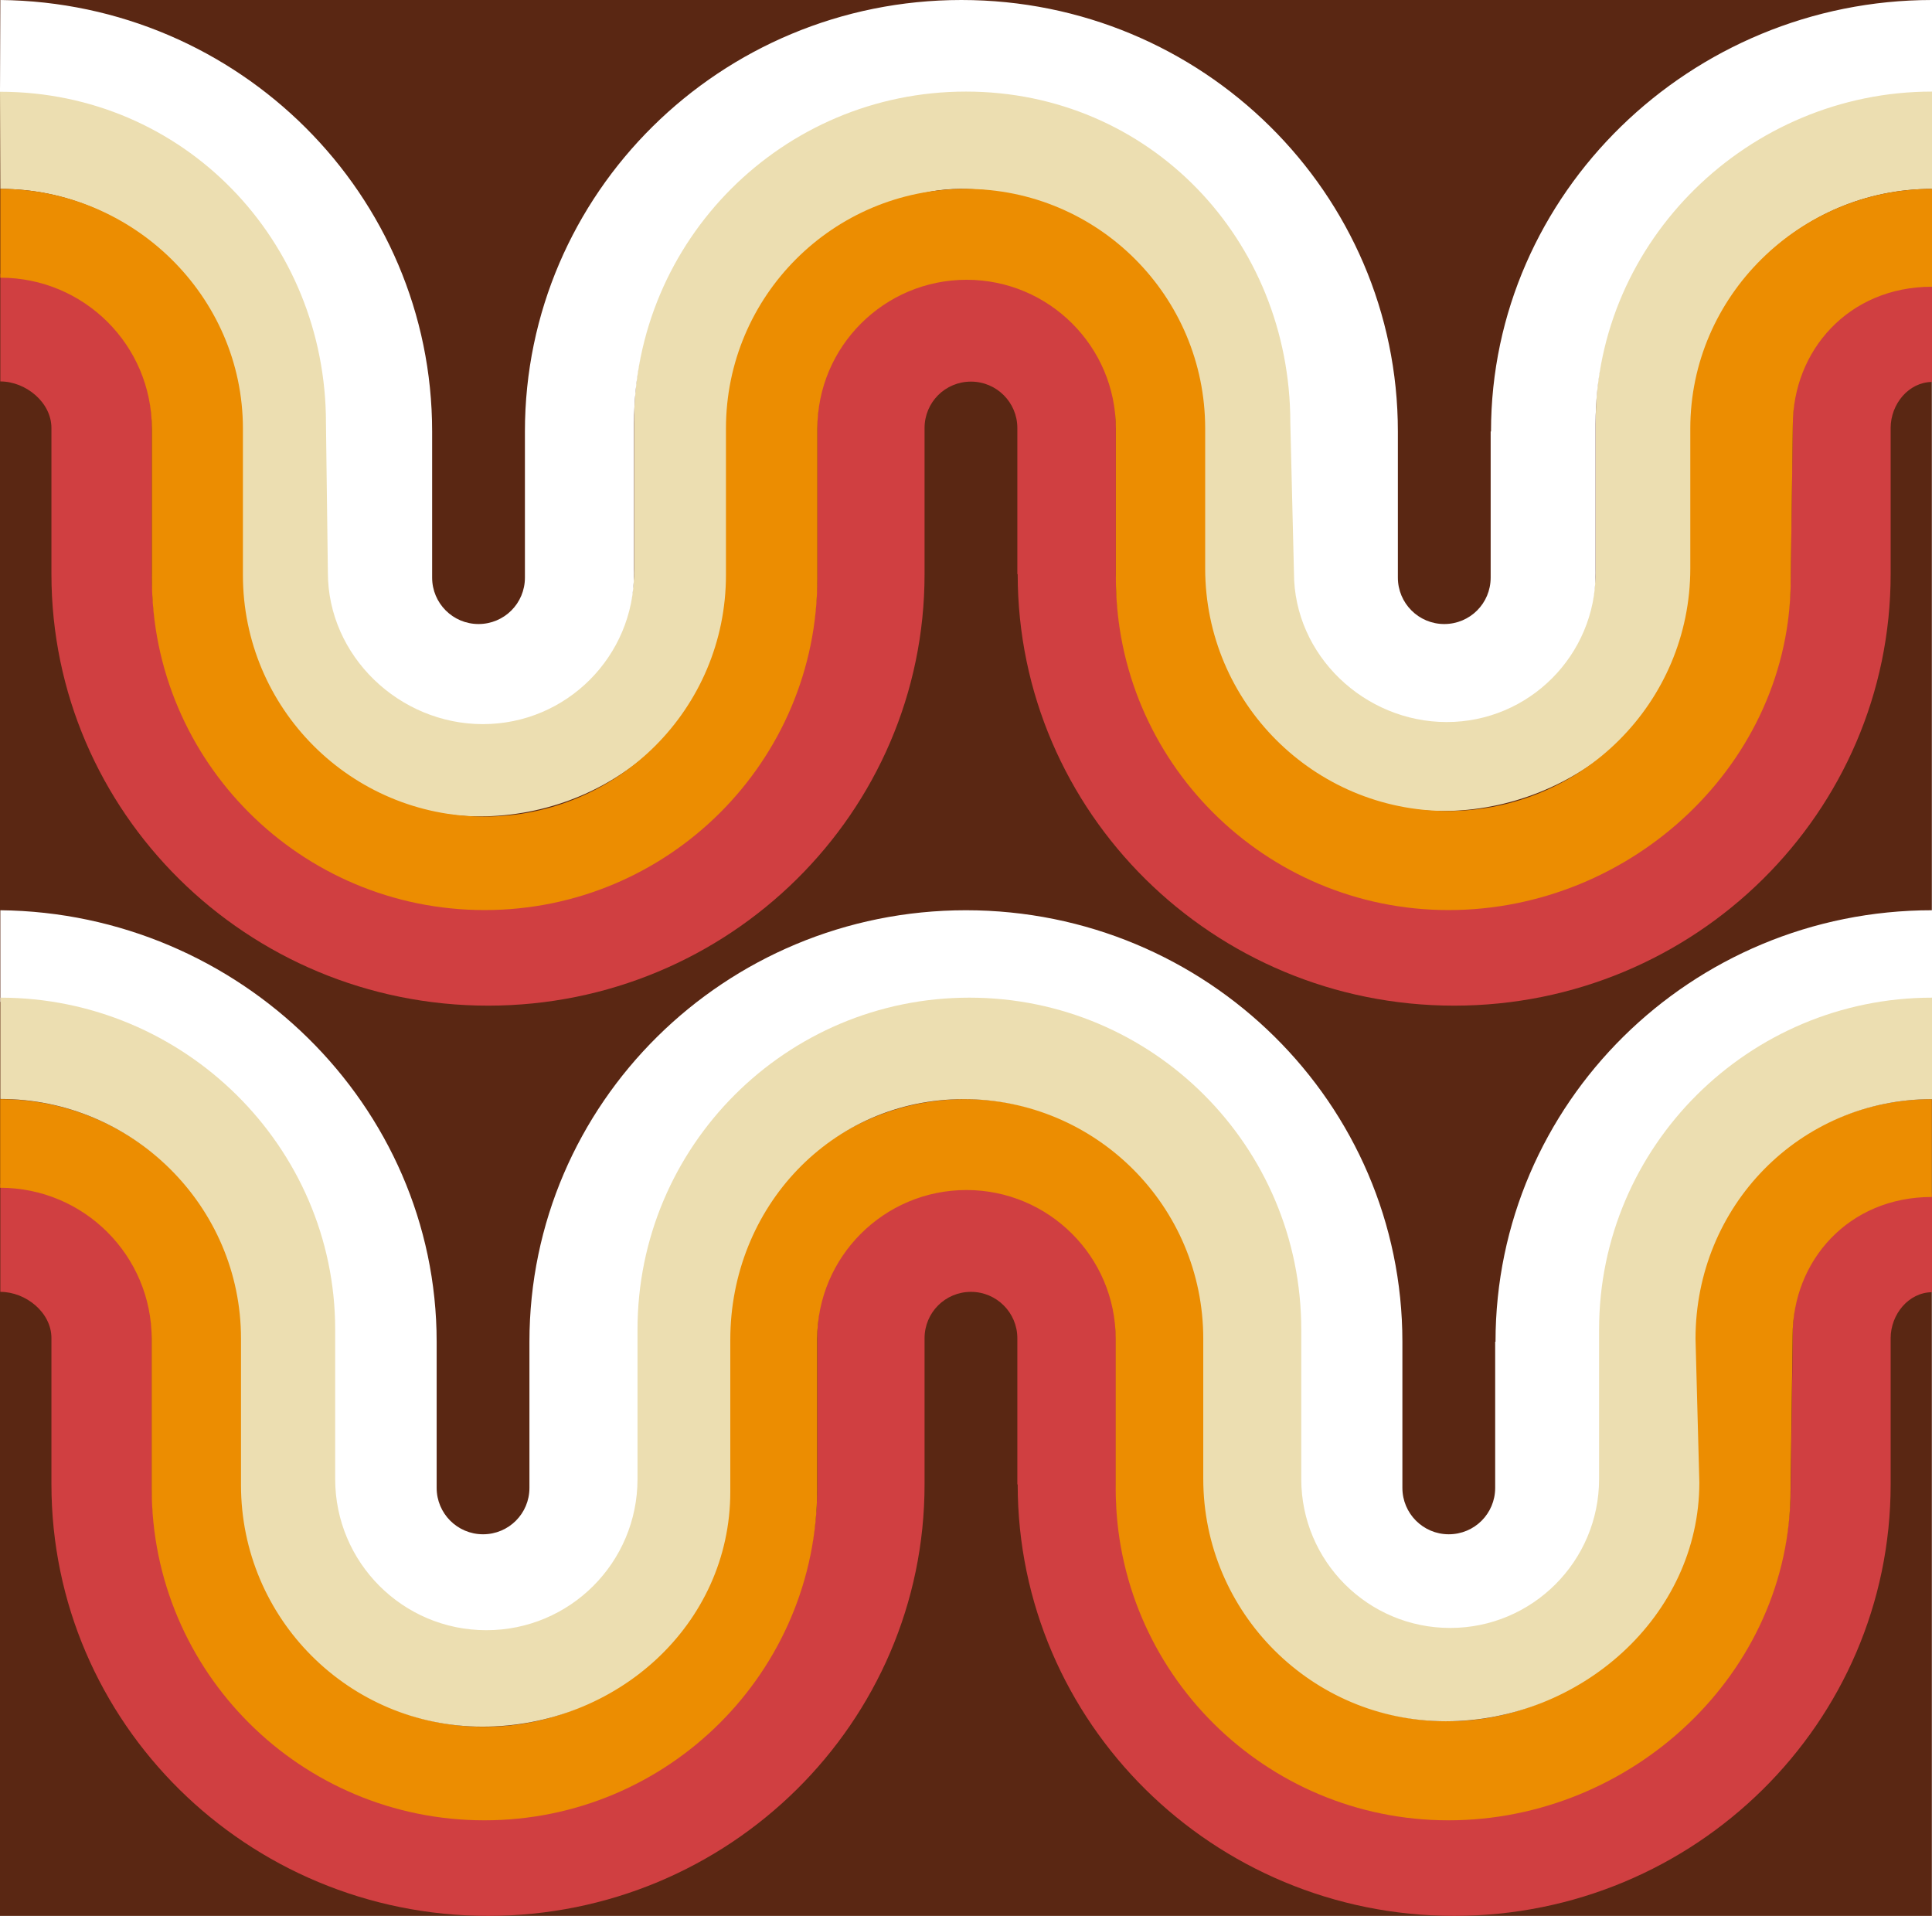
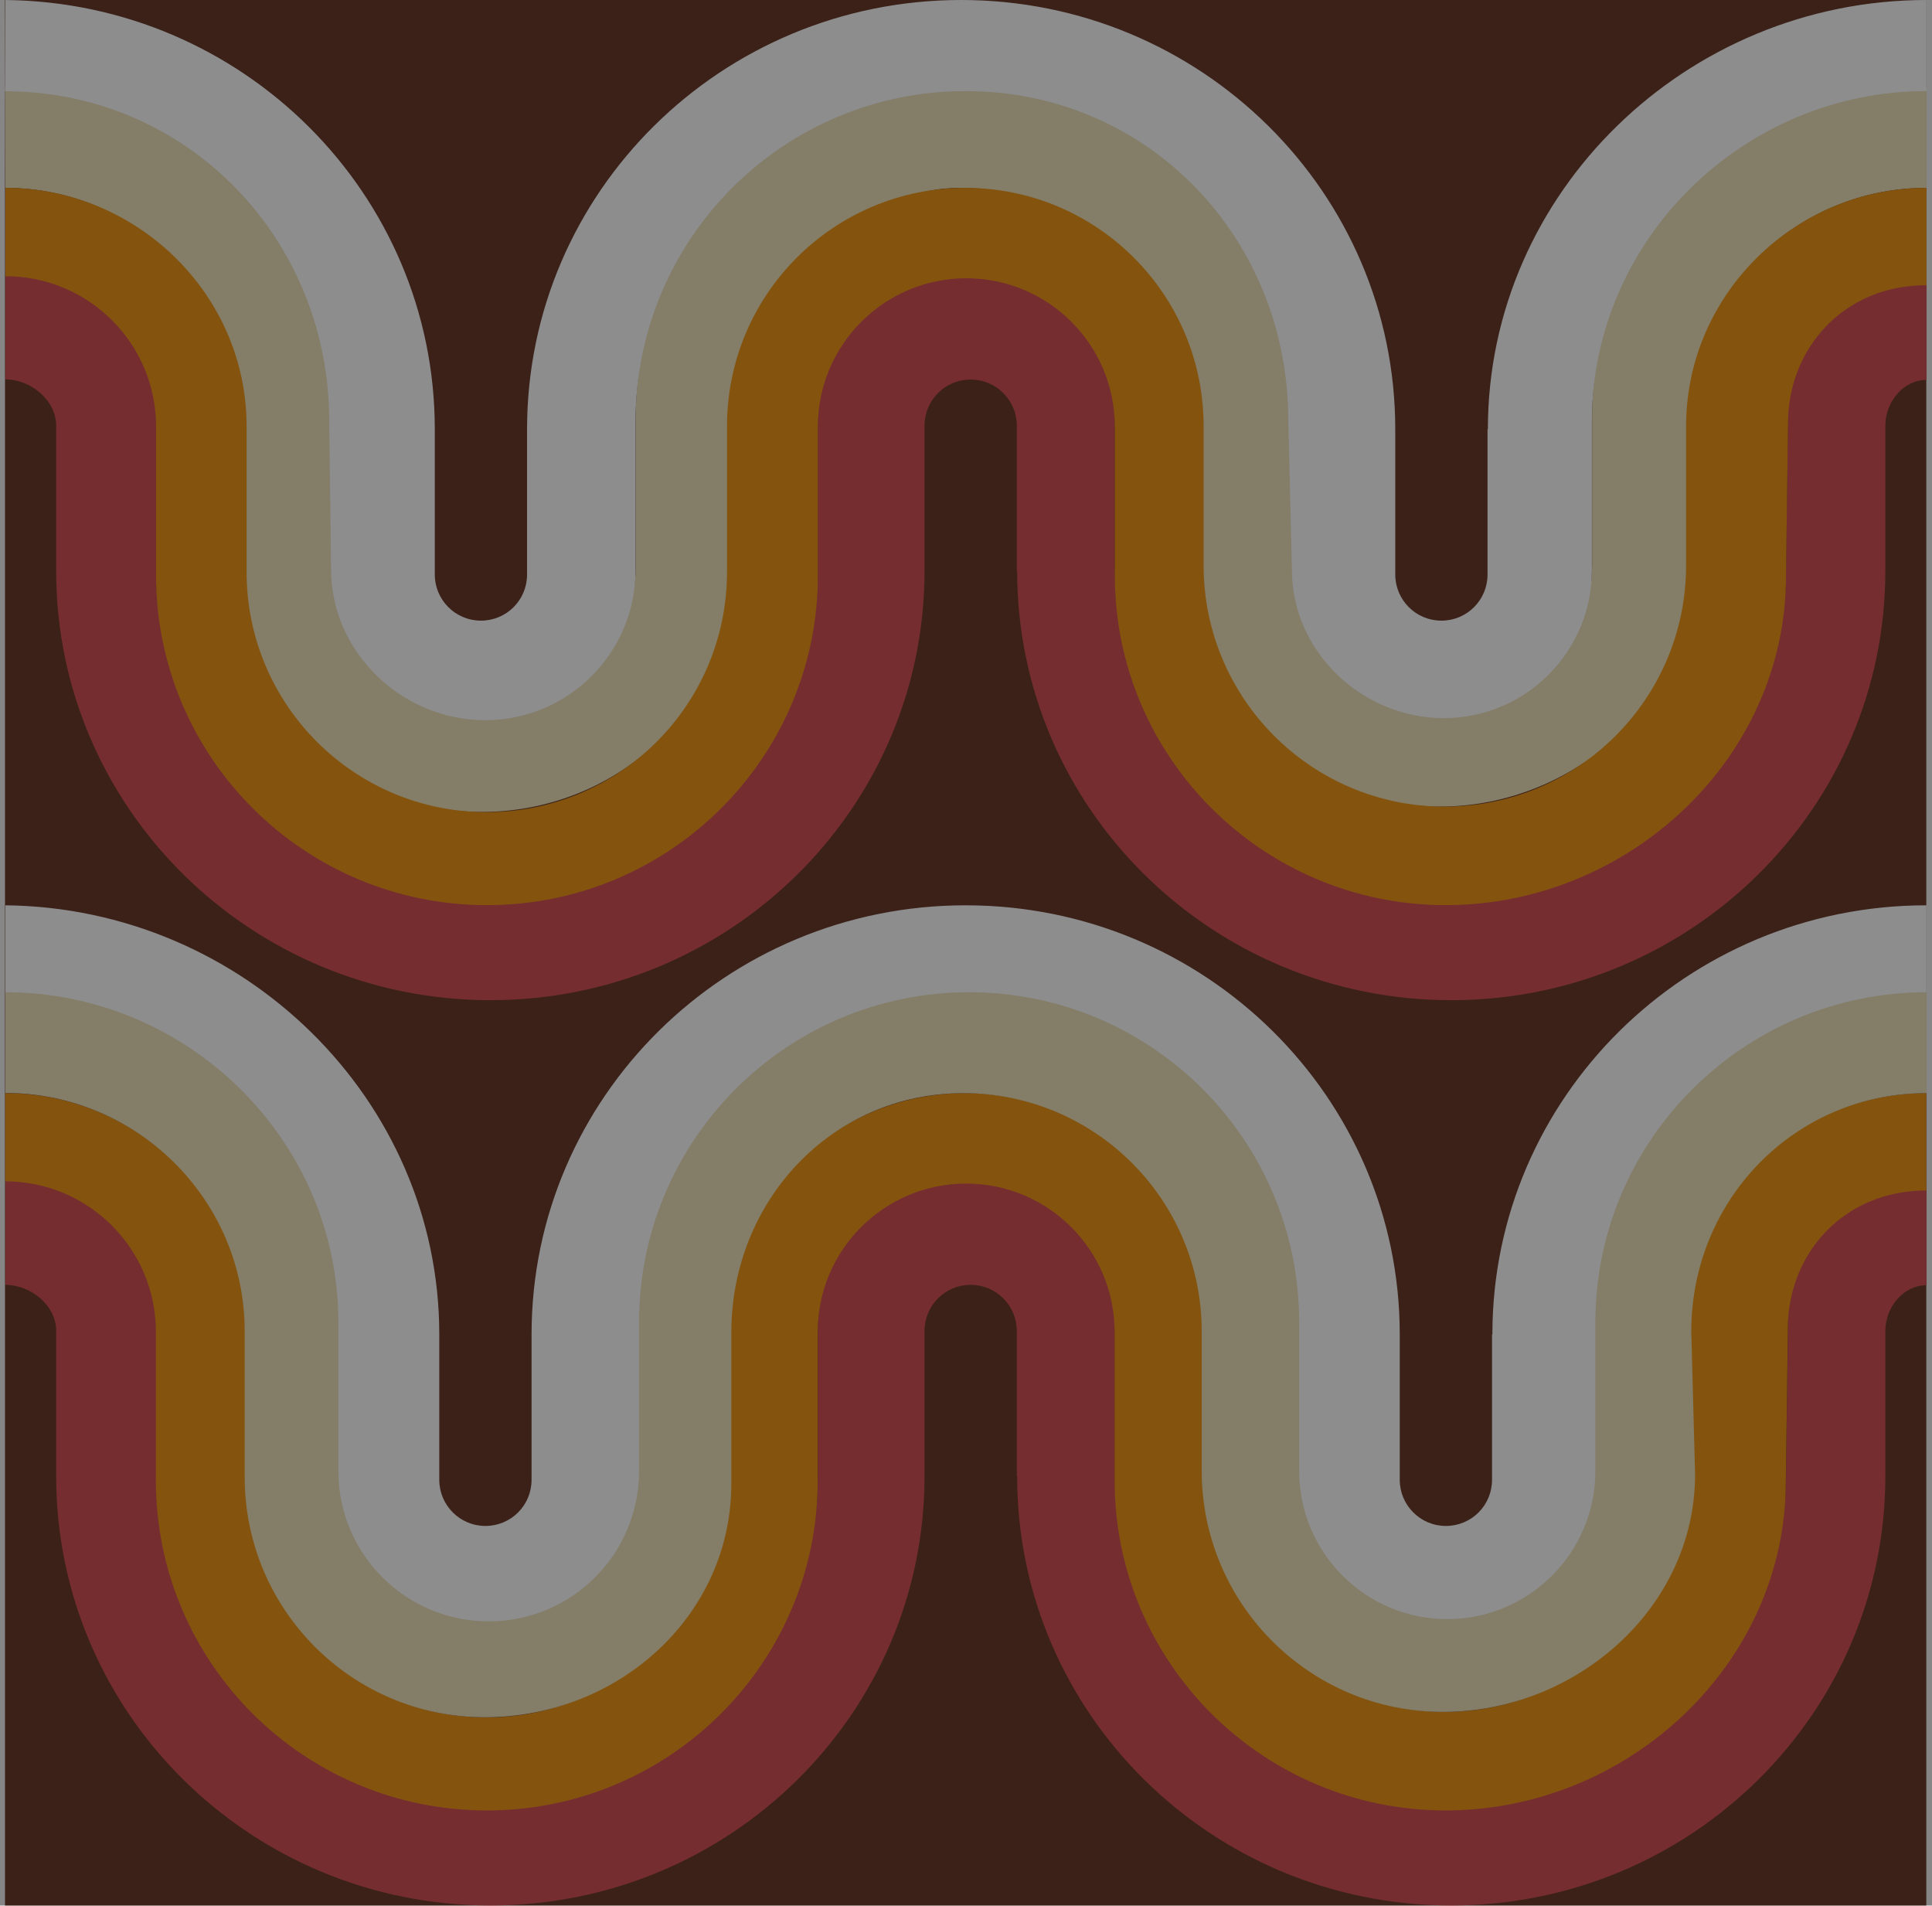
- <svg xmlns="http://www.w3.org/2000/svg" viewBox="0 0 111.19 110.25">
+ <svg xmlns="http://www.w3.org/2000/svg" id="Calque_2" viewBox="0 0 111.8 110.25">
  <defs>
-     <style>.d{fill:none;}.e{fill:#ec8d01;}.f{fill:#fff;}.g{fill:#ecdeb1;}.h{fill:#d03f41;}.i{fill:#5a2713;}</style>
+     <style>.cls-1{fill:none;}.cls-2{fill:#ec8d01;}.cls-3{fill:#fff;}.cls-4{fill:#ecdeb1;}.cls-5{fill:#d03f41;}.cls-6{fill:#5a2713;}.cls-7{fill:#1b1c1e;opacity:.5;}</style>
  </defs>
-   <g id="a" />
-   <g id="b">
-     <g id="c">
-       <g>
-         <rect class="d" width="111.19" height="110.25" />
-         <rect class="i" x="0" width="111.18" height="110.25" />
-         <g>
-           <path class="h" d="M.02,68.13c4.82,0,8.72,3.89,8.72,8.7v8.6c0,10.55,8.57,19.1,19.15,19.1s19.15-8.55,19.15-19.1v-8.6c0-4.73,3.85-8.57,8.59-8.57s8.59,3.84,8.59,8.57v8.6c0,10.55,8.57,19.1,19.15,19.1s19.69-8.48,19.69-19.03l.12-8.88c0-4.26,3.2-7.96,8.01-7.96v5.7c-1.34,.01-2.38,1.27-2.38,2.65v8.41c0,13.71-11.25,24.83-25.12,24.83s-25.12-11.12-25.12-24.83h-.02v-8.41c0-1.47-1.19-2.67-2.67-2.67s-2.67,1.19-2.67,2.67v8.41c0,13.71-11.25,24.83-25.12,24.83S2.96,99.13,2.96,85.41v-8.41c0-1.47-1.47-2.66-2.94-2.66v-6.22Z" />
-           <path class="e" d="M.02,63.25c7.62,0,13.95,6.17,13.95,13.79v8.43c0,7.68,6.22,13.9,13.9,13.9s13.9-6.22,13.9-13.9v-8.43c0-7.62,6.17-13.79,13.79-13.79s13.79,6.17,13.79,13.79v8.05c0,7.71,6.25,13.96,13.96,13.96s13.96-6.25,13.96-13.96v-8.05c0-7.62,6.3-13.79,13.91-13.79v5.63c-4.82,0-8.01,3.7-8.01,7.96l-.12,8.88c0,10.55-9.12,19.03-19.69,19.03s-19.15-8.55-19.15-19.1v-8.6c0-4.73-3.85-8.57-8.59-8.57s-8.59,3.84-8.59,8.57v8.6c0,10.55-8.57,19.1-19.15,19.1s-19.15-8.55-19.15-19.1v-8.6c0-4.8-3.9-8.7-8.72-8.7v-5.11Z" />
-           <path class="f" d="M111.19,57.66c-10.55,0-19.1,8.55-19.1,19.1v8.6c0,4.73-3.84,8.57-8.57,8.57s-8.79-3.84-8.79-8.58l-.21-8.65c0-10.55-8.12-19.05-18.67-19.05s-19.1,8.55-19.1,19.1v8.6c0,4.8-3.89,8.7-8.7,8.7s-8.92-3.92-8.92-8.72l-.11-8.59C19.03,66.2,10.57,57.65,.02,57.65v-5.27c13.75,.14,25.11,11.21,25.11,24.83v8.41c0,1.47,1.19,2.67,2.67,2.67s2.67-1.19,2.67-2.67v-8.41c0-13.71,11.25-24.83,25.12-24.83s25.12,11.12,25.12,24.83v8.41c0,1.47,1.19,2.67,2.67,2.67s2.67-1.19,2.67-2.67v-8.41h.02c0-13.71,11.25-24.83,25.12-24.83v5.28Z" />
-           <path class="g" d="M111.19,63.25c-7.62,0-13.61,6.17-13.61,13.79l.22,8.27c0,7.71-6.88,13.74-14.59,13.74s-13.96-6.25-13.96-13.96v-8.05c0-7.62-6.17-13.79-13.79-13.79s-13.43,6.24-13.43,13.85v8.74c0,7.68-6.58,13.52-14.26,13.52s-13.9-6.22-13.9-13.9v-8.43c0-7.62-6.24-13.79-13.85-13.79v-5.83c10.55,0,19.27,8.55,19.27,19.1v8.6c0,4.8,3.89,8.7,8.7,8.7s8.7-3.89,8.7-8.7v-8.6c0-10.55,8.55-19.1,19.1-19.1s19.1,8.55,19.1,19.1v8.6c0,4.73,3.84,8.57,8.57,8.57s8.57-3.84,8.57-8.57v-8.6c0-10.55,8.62-19.1,19.17-19.1v5.83Z" />
-         </g>
-         <g>
-           <path class="g" d="M111.19,10.87c-7.62,0-13.8,6.17-13.8,13.79l.22,8.27c0,7.71-6.88,13.74-14.59,13.74s-13.96-6.25-13.96-13.96v-8.05c0-7.62-6.17-13.79-13.79-13.79-2.42,0-4.45,.92-6.38,2.02-4.14,2.37-7.05,6.64-7.05,11.83v8.74c0,7.68-6.58,13.52-14.26,13.52s-13.9-6.22-13.9-13.9v-8.43C13.68,17.05,7.63,10.87,.02,10.87l-.02-5.83c10.55,0,19.1,8.55,19.1,19.1v8.6c0,4.8,3.89,8.7,8.7,8.7s8.7-3.89,8.7-8.7v-8.6c0-10.55,8.55-19.1,19.1-19.1s19.1,8.55,19.1,19.1v8.6c0,4.73,3.84,8.57,8.57,8.57s8.57-3.84,8.57-8.57v-8.6c0-10.55,8.81-19.1,19.36-19.1v5.83Z" />
-           <path class="h" d="M.02,15.75c4.82,0,8.72,3.89,8.72,8.7v8.6c0,10.55,8.57,19.1,19.15,19.1s19.15-8.55,19.15-19.1v-8.6c0-4.73,3.85-8.57,8.59-8.57s8.59,3.84,8.59,8.57v8.6c0,10.55,8.57,19.1,19.15,19.1s19.69-8.48,19.69-19.03l.12-8.88c0-4.26,3.2-7.96,8.01-7.96v5.7c-1.34,.01-2.38,1.27-2.38,2.65v8.41c0,13.71-11.25,24.83-25.12,24.83s-25.12-11.12-25.12-24.83h-.02v-8.41c0-1.47-1.19-2.67-2.67-2.67s-2.67,1.19-2.67,2.67v8.41c0,13.71-11.25,24.83-25.12,24.83S2.96,46.75,2.96,33.04v-8.41c0-1.47-1.47-2.68-2.94-2.68v-6.2Z" />
-           <path class="e" d="M.02,10.87c7.62,0,13.96,6.17,13.96,13.79v8.43c0,7.68,6.22,13.9,13.9,13.9s13.9-6.22,13.9-13.9v-8.43c0-7.62,6.17-13.79,13.79-13.79s13.79,6.17,13.79,13.79v8.05c0,7.71,6.25,13.96,13.96,13.96s13.96-6.25,13.96-13.96v-8.05c0-7.62,6.3-13.79,13.91-13.79v5.63c-4.82,0-8.01,3.7-8.01,7.96l-.12,8.88c0,10.55-9.12,19.03-19.69,19.03s-19.15-8.55-19.15-19.1v-8.6c0-4.73-3.85-8.57-8.59-8.57s-8.59,3.84-8.59,8.57v8.6c0,10.55-8.57,19.1-19.15,19.1s-19.15-8.55-19.15-19.1v-8.6C8.74,19.87,4.84,15.98,.02,15.98v-5.11Z" />
-           <path class="f" d="M111.19,5.27c-10.55,0-19.36,8.57-19.36,19.11v8.6c0,4.73-3.84,8.57-8.57,8.57s-8.79-3.84-8.79-8.58l-.21-8.65c0-10.55-8.12-19.05-18.67-19.05s-19.1,8.55-19.1,19.1v8.6c0,4.8-3.89,8.7-8.7,8.7s-8.92-3.92-8.92-8.72l-.11-8.59C18.77,13.82,10.55,5.28,0,5.28L.02,0C13.77,.14,24.87,11.21,24.87,24.83v8.41c0,1.47,1.19,2.67,2.67,2.67s2.67-1.19,2.67-2.67v-8.41C30.21,11.12,41.46,0,55.33,0s25.12,11.12,25.12,24.83v8.41c0,1.47,1.19,2.67,2.67,2.67s2.67-1.19,2.67-2.67v-8.41h.02C85.81,11.12,97.32,0,111.19,0V5.27Z" />
+   <g id="Calque_1-2">
+     <g>
+       <g id="b">
+         <g id="c">
+           <g>
+             <rect class="cls-1" x=".29" width="111.19" height="110.25" />
+             <rect class="cls-6" x=".29" width="111.18" height="110.25" />
+             <g>
+               <path class="cls-5" d="M.31,68.13c4.82,0,8.72,3.89,8.72,8.7v8.6c0,10.55,8.57,19.1,19.15,19.1s19.15-8.55,19.15-19.1v-8.6c0-4.73,3.85-8.57,8.59-8.57s8.59,3.84,8.59,8.57v8.6c0,10.55,8.57,19.1,19.15,19.1s19.69-8.48,19.69-19.03l.12-8.88c0-4.26,3.2-7.96,8.01-7.96v5.7c-1.34,.01-2.38,1.27-2.38,2.65v8.41c0,13.71-11.25,24.83-25.12,24.83s-25.12-11.12-25.12-24.83h-.02v-8.41c0-1.47-1.19-2.67-2.67-2.67s-2.67,1.19-2.67,2.67v8.41c0,13.71-11.25,24.83-25.12,24.83S3.25,99.13,3.25,85.41v-8.41c0-1.47-1.47-2.66-2.94-2.66v-6.22h0Z" />
+               <path class="cls-2" d="M.31,63.25c7.62,0,13.95,6.17,13.95,13.79v8.43c0,7.68,6.22,13.9,13.9,13.9s13.9-6.22,13.9-13.9v-8.43c0-7.62,6.17-13.79,13.79-13.79s13.79,6.17,13.79,13.79v8.05c0,7.71,6.25,13.96,13.96,13.96s13.96-6.25,13.96-13.96v-8.05c0-7.62,6.3-13.79,13.91-13.79v5.63c-4.82,0-8.01,3.7-8.01,7.96l-.12,8.88c0,10.55-9.12,19.03-19.69,19.03s-19.15-8.55-19.15-19.1v-8.6c0-4.73-3.85-8.57-8.59-8.57s-8.59,3.84-8.59,8.57v8.6c0,10.55-8.57,19.1-19.15,19.1s-19.15-8.55-19.15-19.1v-8.6c0-4.8-3.9-8.7-8.72-8.7v-5.11h.01Z" />
+               <path class="cls-3" d="M111.48,57.66c-10.55,0-19.1,8.55-19.1,19.1v8.6c0,4.73-3.84,8.57-8.57,8.57s-8.79-3.84-8.79-8.58l-.21-8.65c0-10.55-8.12-19.05-18.67-19.05s-19.1,8.55-19.1,19.1v8.6c0,4.8-3.89,8.7-8.7,8.7s-8.92-3.92-8.92-8.72l-.11-8.59c0-10.54-8.45-19.09-19-19.09v-5.27c13.75,.14,25.11,11.21,25.11,24.83v8.41c0,1.47,1.19,2.67,2.67,2.67s2.67-1.19,2.67-2.67v-8.41c0-13.71,11.25-24.83,25.12-24.83s25.12,11.12,25.12,24.83v8.41c0,1.47,1.19,2.67,2.67,2.67s2.67-1.19,2.67-2.67v-8.41h.02c0-13.71,11.25-24.83,25.12-24.83v5.28h0Z" />
+               <path class="cls-4" d="M111.48,63.25c-7.62,0-13.61,6.17-13.61,13.79l.22,8.27c0,7.71-6.88,13.74-14.59,13.74s-13.96-6.25-13.96-13.96v-8.05c0-7.62-6.17-13.79-13.79-13.79s-13.43,6.24-13.43,13.85v8.74c0,7.68-6.58,13.52-14.26,13.52s-13.9-6.22-13.9-13.9v-8.43c0-7.62-6.24-13.79-13.85-13.79v-5.83c10.55,0,19.27,8.55,19.27,19.1v8.6c0,4.8,3.89,8.7,8.7,8.7s8.7-3.89,8.7-8.7v-8.6c0-10.55,8.55-19.1,19.1-19.1s19.1,8.55,19.1,19.1v8.6c0,4.73,3.84,8.57,8.57,8.57s8.57-3.84,8.57-8.57v-8.6c0-10.55,8.62-19.1,19.17-19.1v5.83h-.01Z" />
+             </g>
+             <g>
+               <path class="cls-4" d="M111.48,10.87c-7.62,0-13.8,6.17-13.8,13.79l.22,8.27c0,7.71-6.88,13.74-14.59,13.74s-13.96-6.25-13.96-13.96v-8.05c0-7.62-6.17-13.79-13.79-13.79-2.42,0-4.45,.92-6.38,2.02-4.14,2.37-7.05,6.64-7.05,11.83v8.74c0,7.68-6.58,13.52-14.26,13.52s-13.9-6.22-13.9-13.9v-8.43c0-7.6-6.05-13.78-13.66-13.78l-.02-5.83c10.55,0,19.1,8.55,19.1,19.1v8.6c0,4.8,3.89,8.7,8.7,8.7s8.7-3.89,8.7-8.7v-8.6c0-10.55,8.55-19.1,19.1-19.1s19.1,8.55,19.1,19.1v8.6c0,4.73,3.84,8.57,8.57,8.57s8.57-3.84,8.57-8.57v-8.6c0-10.55,8.81-19.1,19.36-19.1v5.83h0Z" />
+               <path class="cls-5" d="M.31,15.75c4.82,0,8.72,3.89,8.72,8.7v8.6c0,10.55,8.57,19.1,19.15,19.1s19.15-8.55,19.15-19.1v-8.6c0-4.73,3.85-8.57,8.59-8.57s8.59,3.84,8.59,8.57v8.6c0,10.55,8.57,19.1,19.15,19.1s19.69-8.48,19.69-19.03l.12-8.88c0-4.26,3.2-7.96,8.01-7.96v5.7c-1.34,.01-2.38,1.27-2.38,2.65v8.41c0,13.71-11.25,24.83-25.12,24.83s-25.12-11.12-25.12-24.83h-.02v-8.41c0-1.47-1.19-2.67-2.67-2.67s-2.67,1.19-2.67,2.67v8.41c0,13.71-11.25,24.83-25.12,24.83S3.25,46.75,3.25,33.04v-8.41c0-1.47-1.47-2.68-2.94-2.68v-6.2Z" />
+               <path class="cls-2" d="M.31,10.87c7.62,0,13.96,6.17,13.96,13.79v8.43c0,7.68,6.22,13.9,13.9,13.9s13.9-6.22,13.9-13.9v-8.43c0-7.62,6.17-13.79,13.79-13.79s13.79,6.17,13.79,13.79v8.05c0,7.71,6.25,13.96,13.96,13.96s13.96-6.25,13.96-13.96v-8.05c0-7.62,6.3-13.79,13.91-13.79v5.63c-4.82,0-8.01,3.7-8.01,7.96l-.12,8.88c0,10.55-9.12,19.03-19.69,19.03s-19.15-8.55-19.15-19.1v-8.6c0-4.73-3.85-8.57-8.59-8.57s-8.59,3.84-8.59,8.57v8.6c0,10.55-8.57,19.1-19.15,19.1s-19.15-8.55-19.15-19.1v-8.6c0-4.8-3.9-8.69-8.72-8.69v-5.11Z" />
+               <path class="cls-3" d="M111.48,5.27c-10.55,0-19.36,8.57-19.36,19.11v8.6c0,4.73-3.84,8.57-8.57,8.57s-8.79-3.84-8.79-8.58l-.21-8.65c0-10.55-8.12-19.05-18.67-19.05s-19.1,8.55-19.1,19.1v8.6c0,4.8-3.89,8.7-8.7,8.7s-8.92-3.92-8.92-8.72l-.11-8.59c0-10.54-8.21-19.08-18.76-19.08l.02-5.28C14.06,.14,25.16,11.21,25.16,24.83v8.41c0,1.47,1.19,2.67,2.67,2.67s2.67-1.19,2.67-2.67v-8.41c0-13.71,11.25-24.83,25.12-24.83s25.12,11.12,25.12,24.83v8.41c0,1.47,1.19,2.67,2.67,2.67s2.67-1.19,2.67-2.67v-8.41h.02c0-13.71,11.51-24.83,25.38-24.83V5.27Z" />
+             </g>
+           </g>
        </g>
      </g>
+       <rect class="cls-7" width="111.8" height="110.25" />
    </g>
  </g>
</svg>
